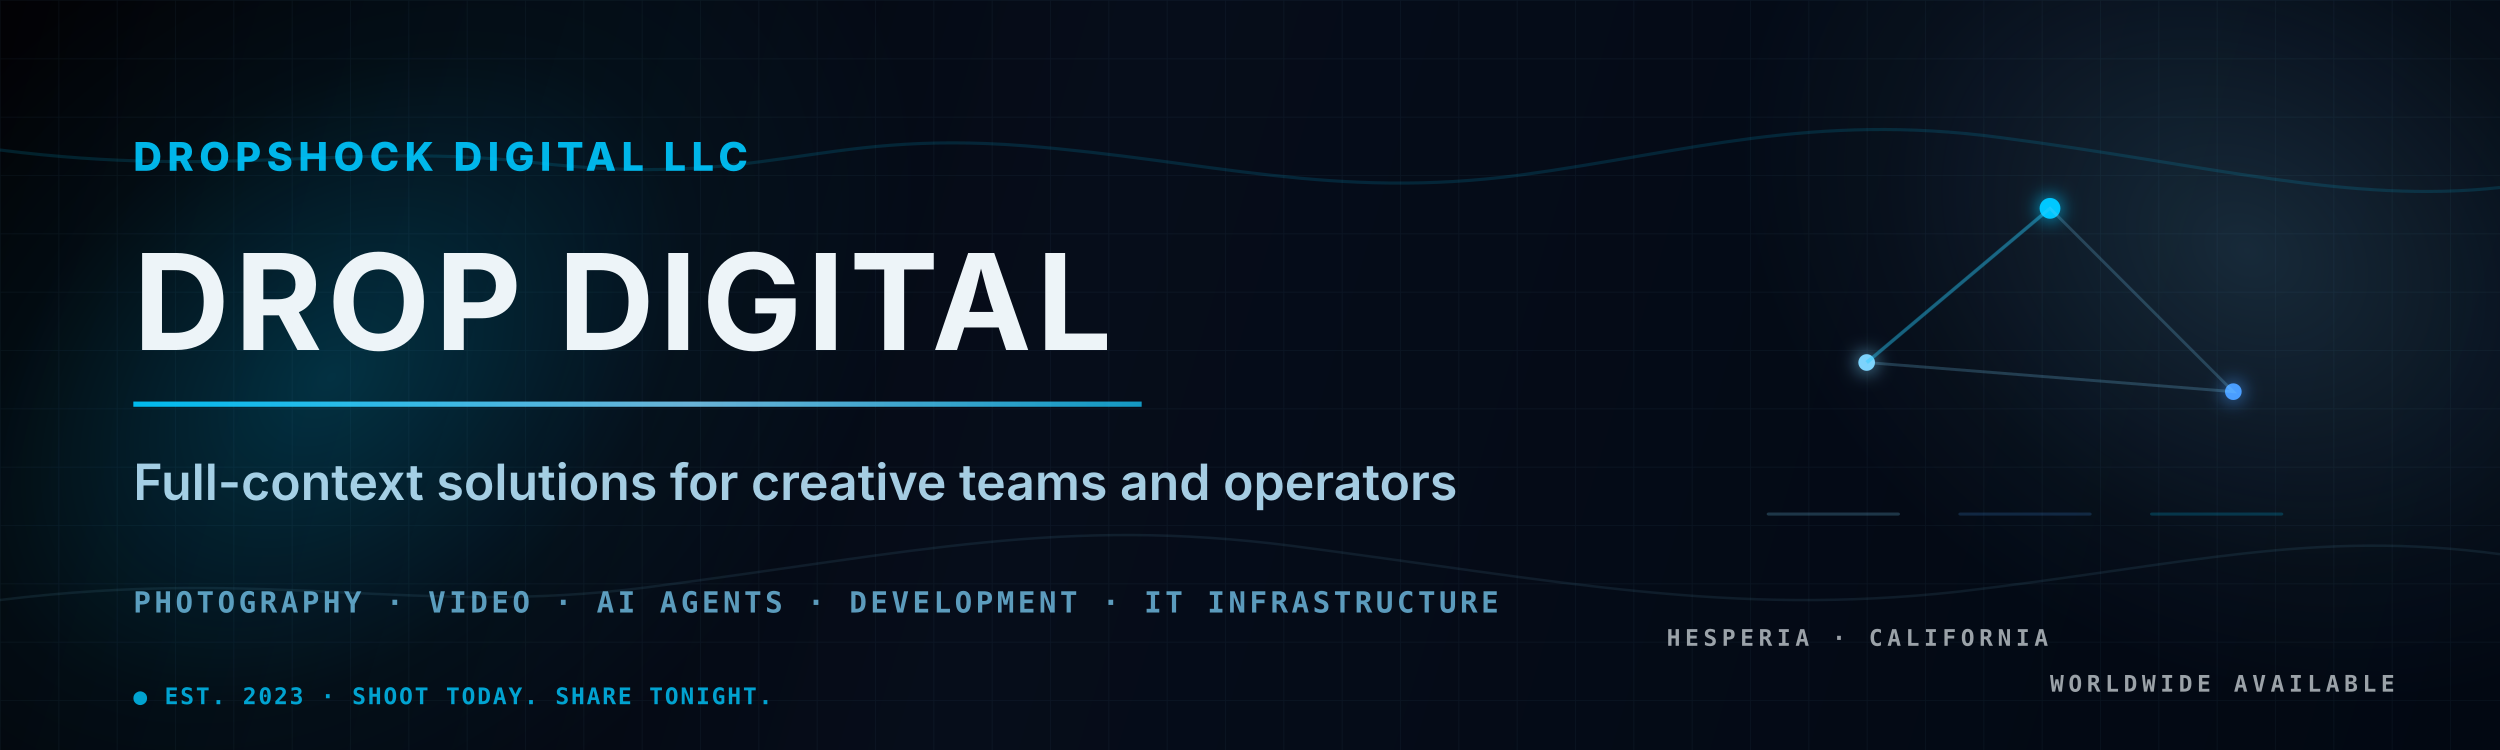
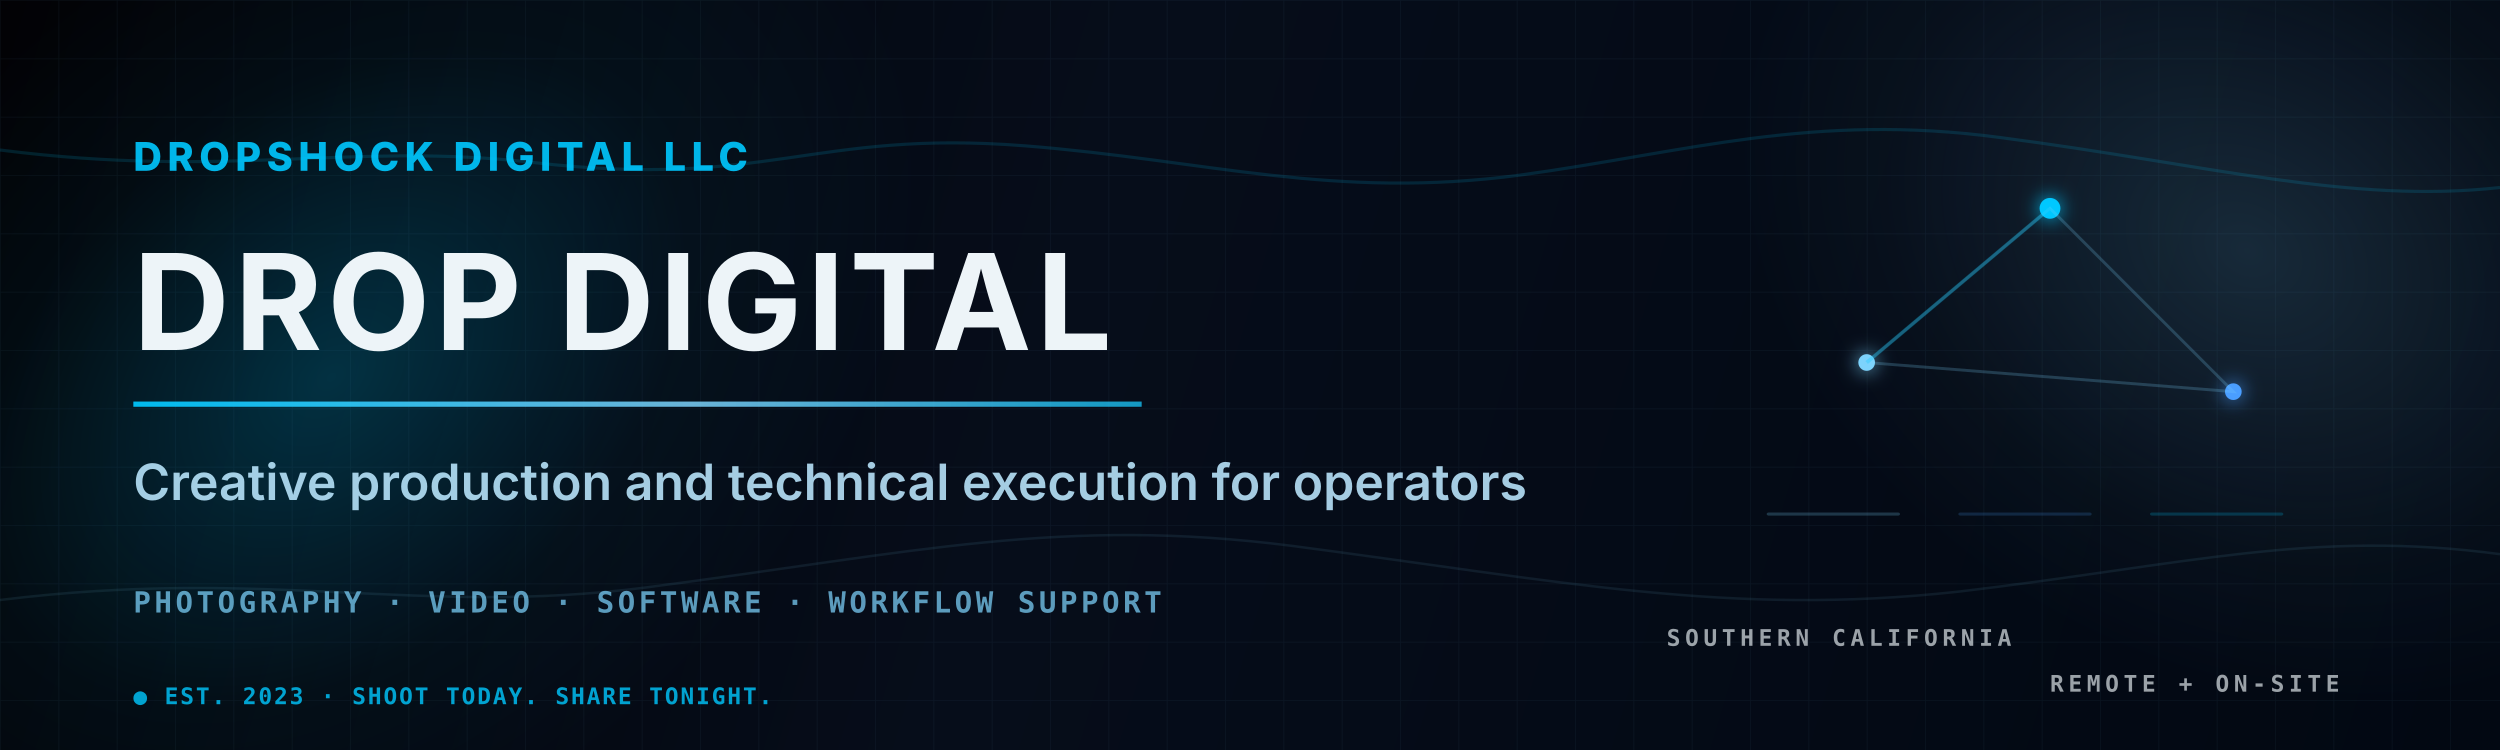
<svg xmlns="http://www.w3.org/2000/svg" width="1200" height="360" viewBox="0 0 1200 360" fill="none" role="img" aria-labelledby="title desc">
  <defs>
    <linearGradient id="bg" x1="0" y1="0" x2="1200" y2="360" gradientUnits="userSpaceOnUse">
      <stop stop-color="#020205" />
      <stop offset="0.42" stop-color="#060d1a" />
      <stop offset="1" stop-color="#020812" />
    </linearGradient>
    <linearGradient id="accent" x1="64" y1="0" x2="600" y2="0" gradientUnits="userSpaceOnUse">
      <stop stop-color="#00C8FF" stop-opacity="0.92" />
      <stop offset="0.5" stop-color="#7DD3FC" stop-opacity="0.84" />
      <stop offset="1" stop-color="#00C8FF" stop-opacity="0.72" />
    </linearGradient>
    <radialGradient id="glowL" cx="0" cy="0" r="1" gradientUnits="userSpaceOnUse" gradientTransform="translate(160 180) rotate(140) scale(320 220)">
      <stop stop-color="#00C8FF" stop-opacity="0.22" />
      <stop offset="0.6" stop-color="#00C8FF" stop-opacity="0.04" />
      <stop offset="1" stop-color="#00C8FF" stop-opacity="0" />
    </radialGradient>
    <radialGradient id="glowR" cx="0" cy="0" r="1" gradientUnits="userSpaceOnUse" gradientTransform="translate(1080 120) rotate(30) scale(260 200)">
      <stop stop-color="#7DD3FC" stop-opacity="0.16" />
      <stop offset="0.7" stop-color="#7DD3FC" stop-opacity="0.03" />
      <stop offset="1" stop-color="#7DD3FC" stop-opacity="0" />
    </radialGradient>
    <pattern id="grid" width="28" height="28" patternUnits="userSpaceOnUse">
      <path d="M28 0H0V28" stroke="#7DD3FC" stroke-opacity="0.05" stroke-width="0.8" />
    </pattern>
    <filter id="iceGlow" x="-60" y="-60" width="180" height="180" color-interpolation-filters="sRGB">
      <feGaussianBlur stdDeviation="4.5" result="blur" />
      <feMerge>
        <feMergeNode in="blur" />
        <feMergeNode in="SourceGraphic" />
      </feMerge>
    </filter>
    <style>
      .mark{font:800 19px Inter,ui-sans-serif,system-ui,sans-serif;letter-spacing:.14em;fill:#00C8FF;opacity:.90}
      .name{font:700 64px Inter,ui-sans-serif,system-ui,-apple-system,BlinkMacSystemFont,"Segoe UI",sans-serif;letter-spacing:.038em;fill:#EDF4F8}
      .sub{font:600 24px Inter,ui-sans-serif,system-ui,sans-serif;fill:#BAE6FD;opacity:.88}
      .tag{font:600 14px ui-monospace,SFMono-Regular,Menlo,Monaco,Consolas,monospace;letter-spacing:.12em;fill:#7DD3FC;opacity:.72}
      .label{font:700 11px ui-monospace,SFMono-Regular,Menlo,Monaco,Consolas,monospace;letter-spacing:.20em;fill:#EDF4F8;opacity:.65}
      .pulse{font:700 11px ui-monospace,SFMono-Regular,Menlo,Monaco,Consolas,monospace;letter-spacing:.08em;fill:#00C8FF;opacity:.80}
    </style>
  </defs>
  <rect width="1200" height="360" fill="url(#bg)" />
  <rect width="1200" height="360" fill="url(#grid)" />
  <rect width="1200" height="360" fill="url(#glowL)" />
  <rect width="1200" height="360" fill="url(#glowR)" />
  <path d="M0 72C110 86 168 68 256 78C368 91 390 62 492 70C580 77 640 96 730 84C810 73 870 54 960 66C1060 79 1128 98 1200 90" stroke="#00C8FF" stroke-opacity="0.14" stroke-width="1.5" />
  <path d="M0 288C130 272 200 296 310 282C440 265 510 248 620 262C750 279 830 296 940 284C1050 271 1110 254 1200 266" stroke="#7DD3FC" stroke-opacity="0.09" stroke-width="1.2" />
  <g filter="url(#iceGlow)">
    <circle cx="984" cy="100" r="5" fill="#00C8FF" />
    <circle cx="896" cy="174" r="4" fill="#7DD3FC" />
    <circle cx="1072" cy="188" r="4" fill="#4A9EFF" />
  </g>
  <path d="M896 174L984 100L1072 188Z" stroke="#7DD3FC" stroke-opacity="0.22" stroke-width="1.4" />
  <path d="M896 174L984 100" stroke="#00C8FF" stroke-opacity="0.28" stroke-width="1.8" />
  <rect x="848" y="246" width="64" height="1.5" rx="1" fill="#7DD3FC" opacity="0.22" />
  <rect x="940" y="246" width="64" height="1.5" rx="1" fill="#4A9EFF" opacity="0.18" />
  <rect x="1032" y="246" width="64" height="1.5" rx="1" fill="#00C8FF" opacity="0.20" />
  <text x="64" y="82" class="mark">DROPSHOCK DIGITAL LLC</text>
  <text x="64" y="168" class="name">DROP<span fill="#00C8FF">SHOCK</span> DIGITAL</text>
  <line x1="64" y1="194" x2="548" y2="194" stroke="url(#accent)" stroke-width="2.5" />
-   <text x="64" y="240" class="sub">Full-context solutions for creative teams and operators</text>
-   <text x="64" y="294" class="tag">PHOTOGRAPHY · VIDEO · AI AGENTS · DEVELOPMENT · IT INFRASTRUCTURE</text>
-   <text x="800" y="310" class="label">HESPERIA · CALIFORNIA</text>
-   <text x="984" y="332" class="label">WORLDWIDE AVAILABLE</text>
+   <text x="64" y="240" class="sub">Creative production and technical execution for operators</text>
+   <text x="64" y="294" class="tag">PHOTOGRAPHY · VIDEO · SOFTWARE · WORKFLOW SUPPORT</text>
+   <text x="800" y="310" class="label">SOUTHERN CALIFORNIA</text>
+   <text x="984" y="332" class="label">REMOTE + ON-SITE</text>
  <text x="64" y="338" class="pulse">● EST. 2023 · SHOOT TODAY. SHARE TONIGHT.</text>
</svg>
